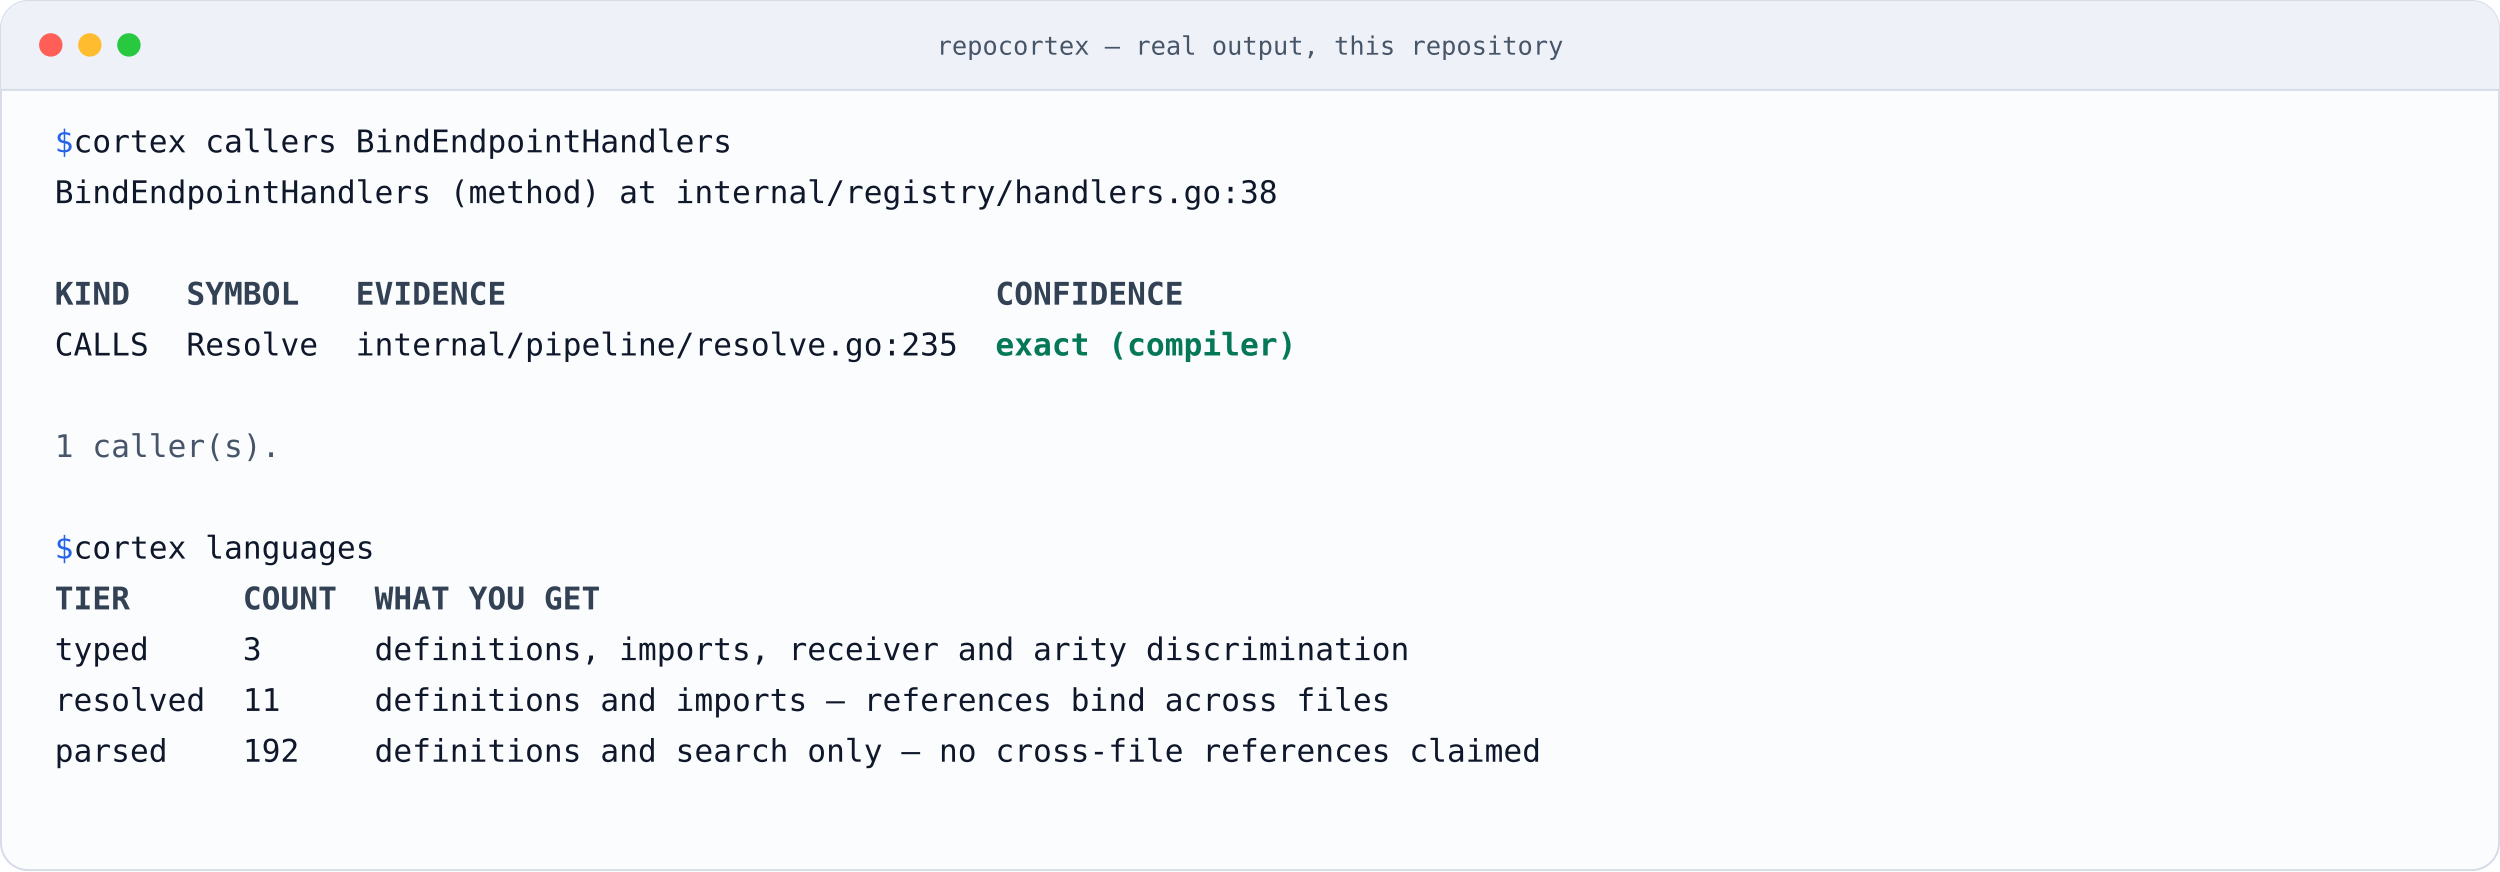
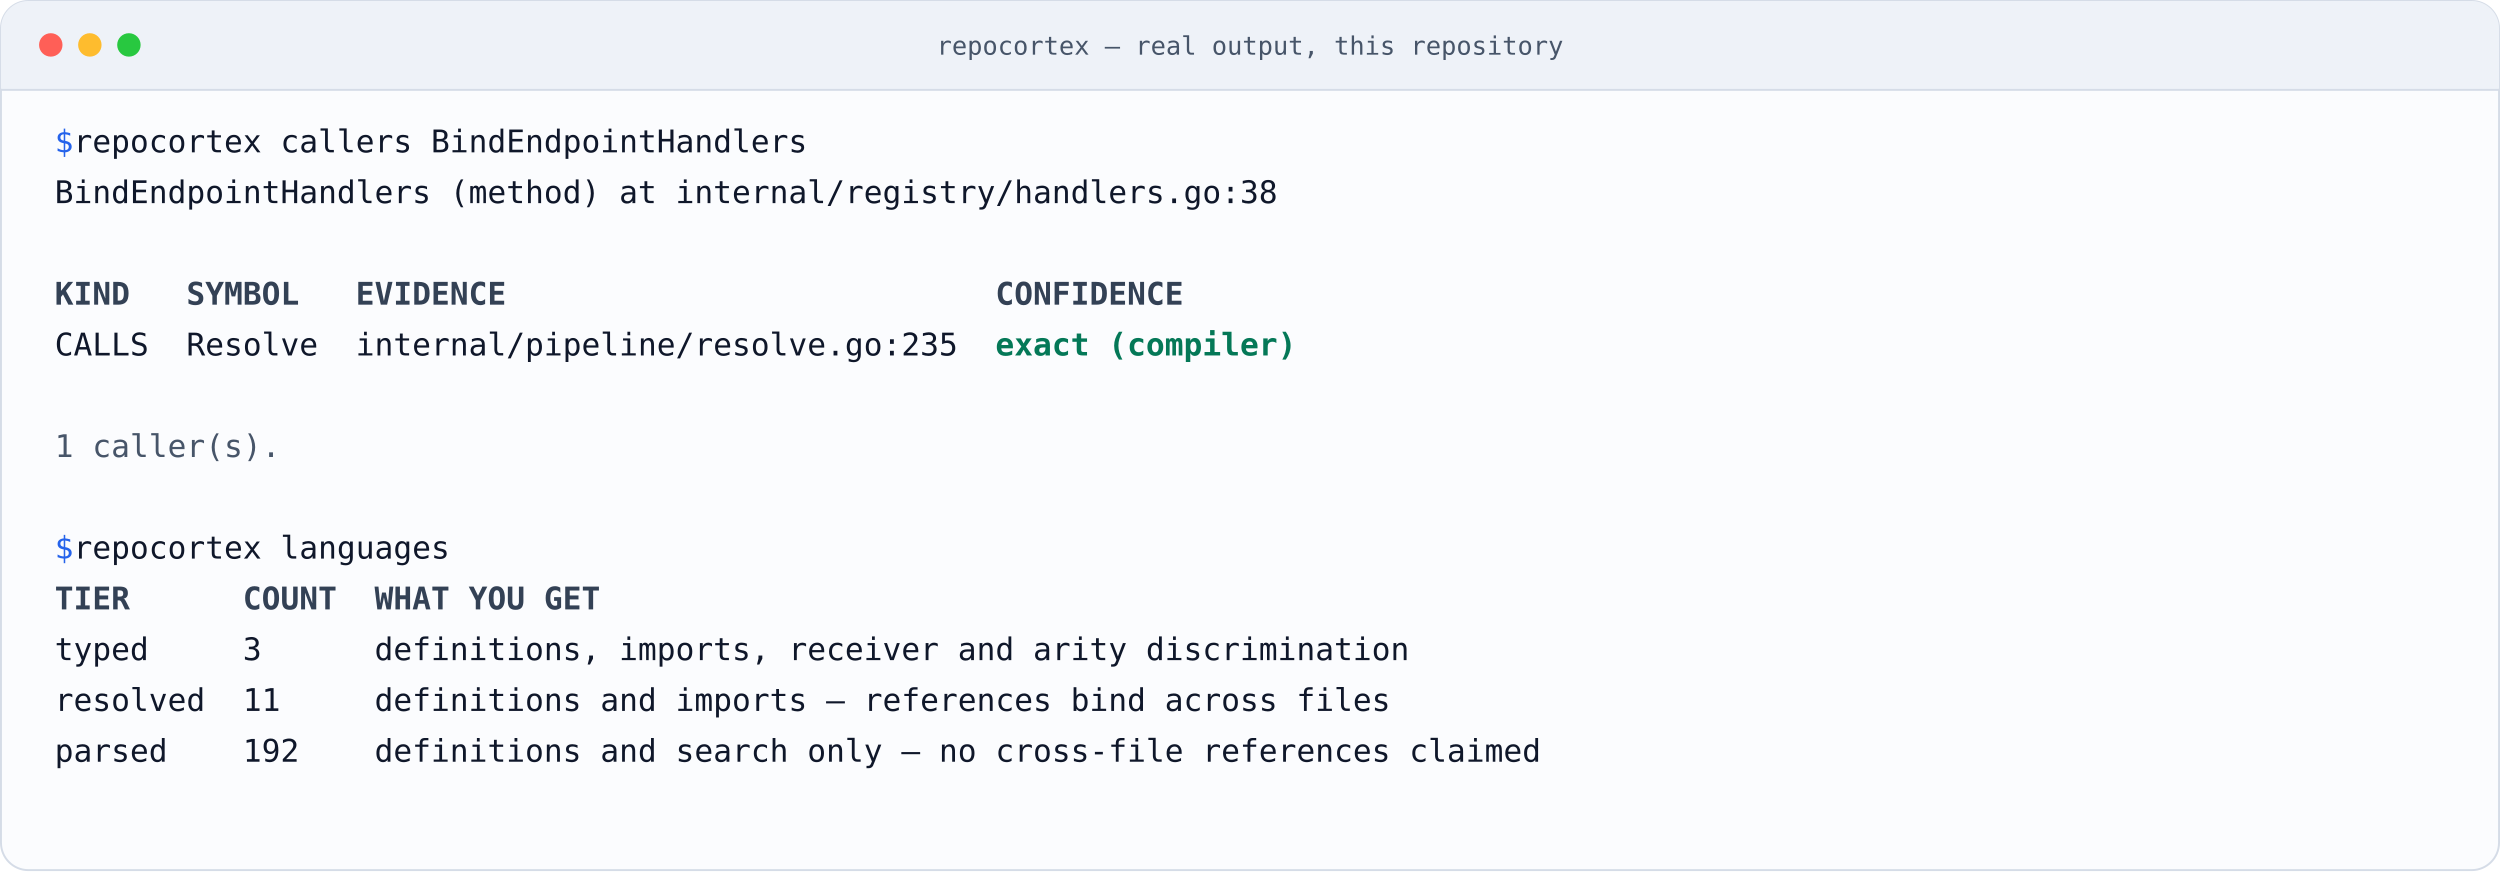
<svg xmlns="http://www.w3.org/2000/svg" width="1280" height="446" viewBox="0 0 1280 446" role="img" aria-labelledby="t">
  <rect x="0.5" y="0.5" width="1279" height="445" rx="14" fill="#fbfcfe" stroke="#d5dce7" />
  <path d="M0.5 14.5a14 14 0 0 1 14-14h1251a14 14 0 0 1 14 14v31h-1279z" fill="#eef2f8" />
  <line x1="0.5" y1="46" x2="1279.5" y2="46" stroke="#d5dce7" />
  <circle cx="26" cy="23" r="6" fill="#ff5f57" />
  <circle cx="46" cy="23" r="6" fill="#febc2e" />
  <circle cx="66" cy="23" r="6" fill="#28c840" />
  <text x="640.0" y="28" text-anchor="middle" font-family="ui-monospace, SFMono-Regular, Menlo, Consolas, monospace" font-size="13" fill="#475569">repocortex — real output, this repository</text>
-   <text x="28" y="78" font-family="ui-monospace, SFMono-Regular, Menlo, Consolas, monospace" font-size="16" fill="#2563eb">$<tspan fill="#0f172a"> cortex callers BindEndpointHandlers</tspan>
+   <text x="28" y="78" font-family="ui-monospace, SFMono-Regular, Menlo, Consolas, monospace" font-size="16" fill="#2563eb">$<tspan fill="#0f172a"> repocortex callers BindEndpointHandlers</tspan>
  </text>
  <text x="28" y="104" font-family="ui-monospace, SFMono-Regular, Menlo, Consolas, monospace" font-size="16" fill="#0f172a" xml:space="preserve">BindEndpointHandlers (method) at internal/registry/handlers.go:38</text>
  <text x="28" y="156" font-family="ui-monospace, SFMono-Regular, Menlo, Consolas, monospace" font-size="16" fill="#334155" font-weight="600" xml:space="preserve">KIND   SYMBOL   EVIDENCE                          CONFIDENCE</text>
  <text x="28" y="182" font-family="ui-monospace, SFMono-Regular, Menlo, Consolas, monospace" font-size="16" fill="#0f172a" xml:space="preserve">CALLS  Resolve  internal/pipeline/resolve.go:235  <tspan fill="#047857" font-weight="700">exact (compiler)</tspan>
  </text>
  <text x="28" y="234" font-family="ui-monospace, SFMono-Regular, Menlo, Consolas, monospace" font-size="16" fill="#475569" xml:space="preserve">1 caller(s).</text>
-   <text x="28" y="286" font-family="ui-monospace, SFMono-Regular, Menlo, Consolas, monospace" font-size="16" fill="#2563eb">$<tspan fill="#0f172a"> cortex languages</tspan>
+   <text x="28" y="286" font-family="ui-monospace, SFMono-Regular, Menlo, Consolas, monospace" font-size="16" fill="#2563eb">$<tspan fill="#0f172a"> repocortex languages</tspan>
  </text>
  <text x="28" y="312" font-family="ui-monospace, SFMono-Regular, Menlo, Consolas, monospace" font-size="16" fill="#334155" font-weight="600" xml:space="preserve">TIER      COUNT  WHAT YOU GET</text>
  <text x="28" y="338" font-family="ui-monospace, SFMono-Regular, Menlo, Consolas, monospace" font-size="16" fill="#0f172a" xml:space="preserve">typed     3      definitions, imports, receiver and arity discrimination</text>
  <text x="28" y="364" font-family="ui-monospace, SFMono-Regular, Menlo, Consolas, monospace" font-size="16" fill="#0f172a" xml:space="preserve">resolved  11     definitions and imports — references bind across files</text>
  <text x="28" y="390" font-family="ui-monospace, SFMono-Regular, Menlo, Consolas, monospace" font-size="16" fill="#0f172a" xml:space="preserve">parsed    192    definitions and search only — no cross-file references claimed</text>
</svg>
